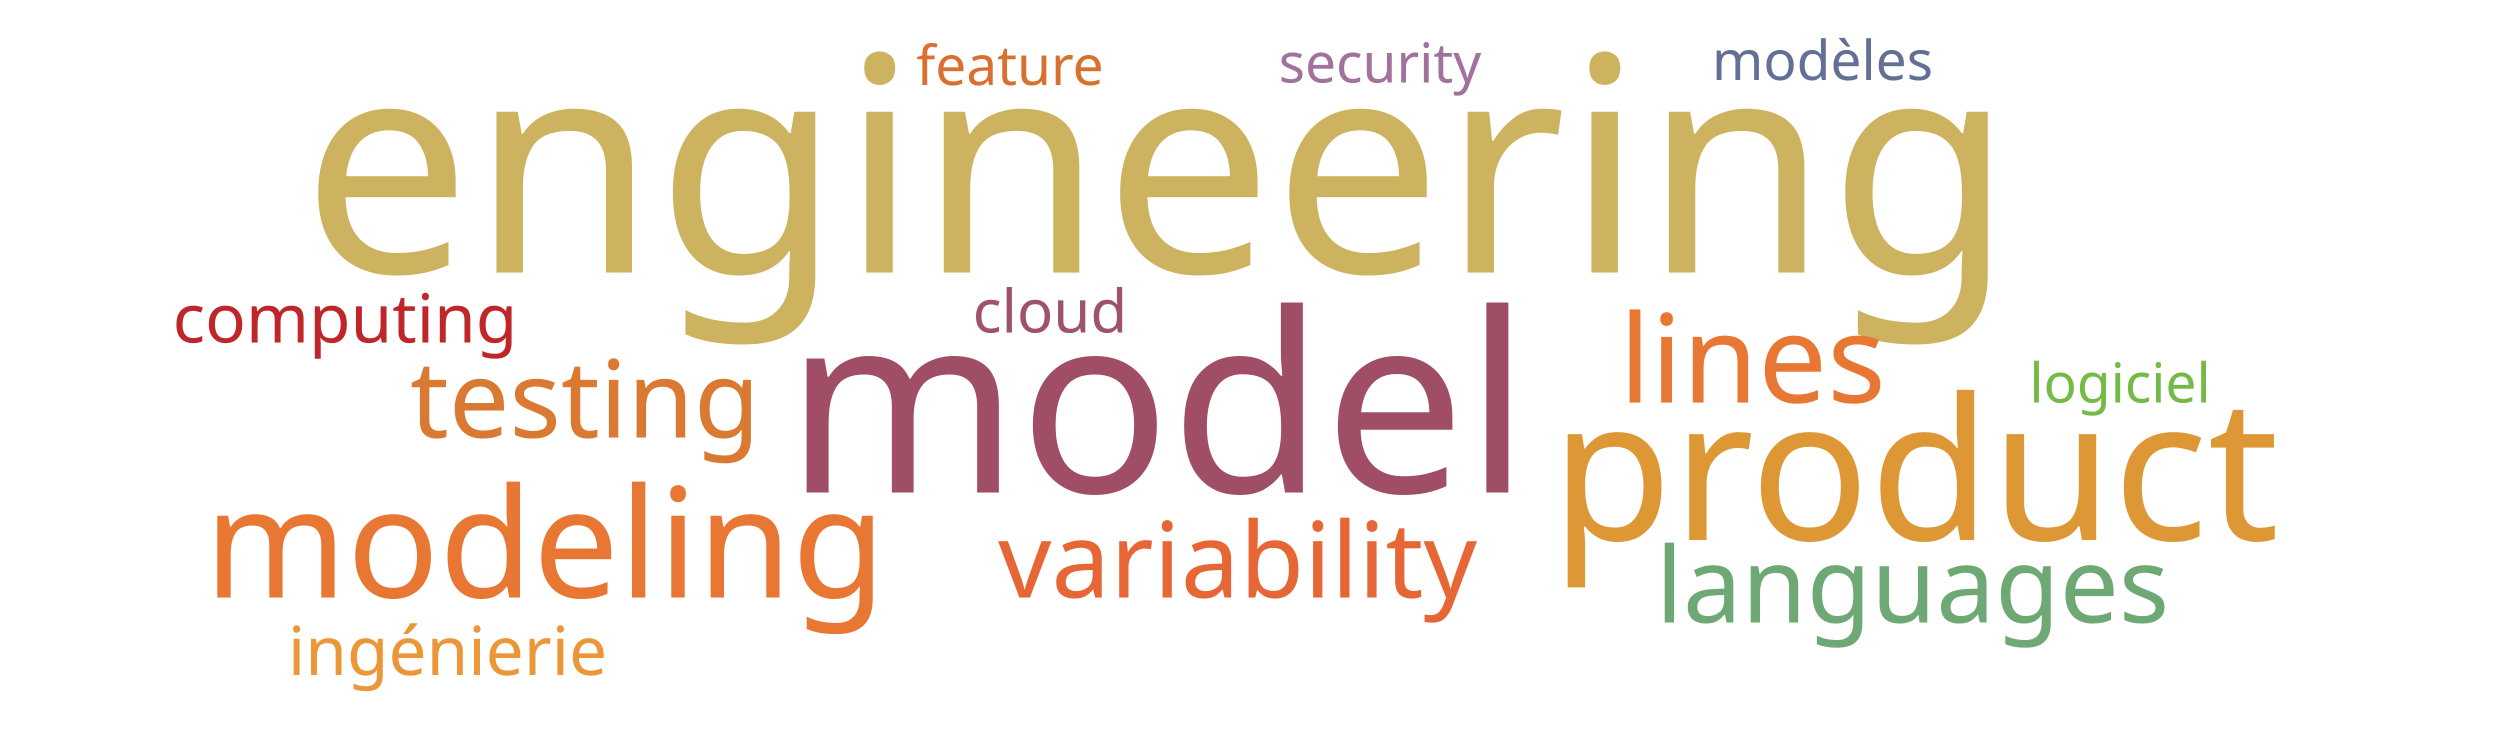
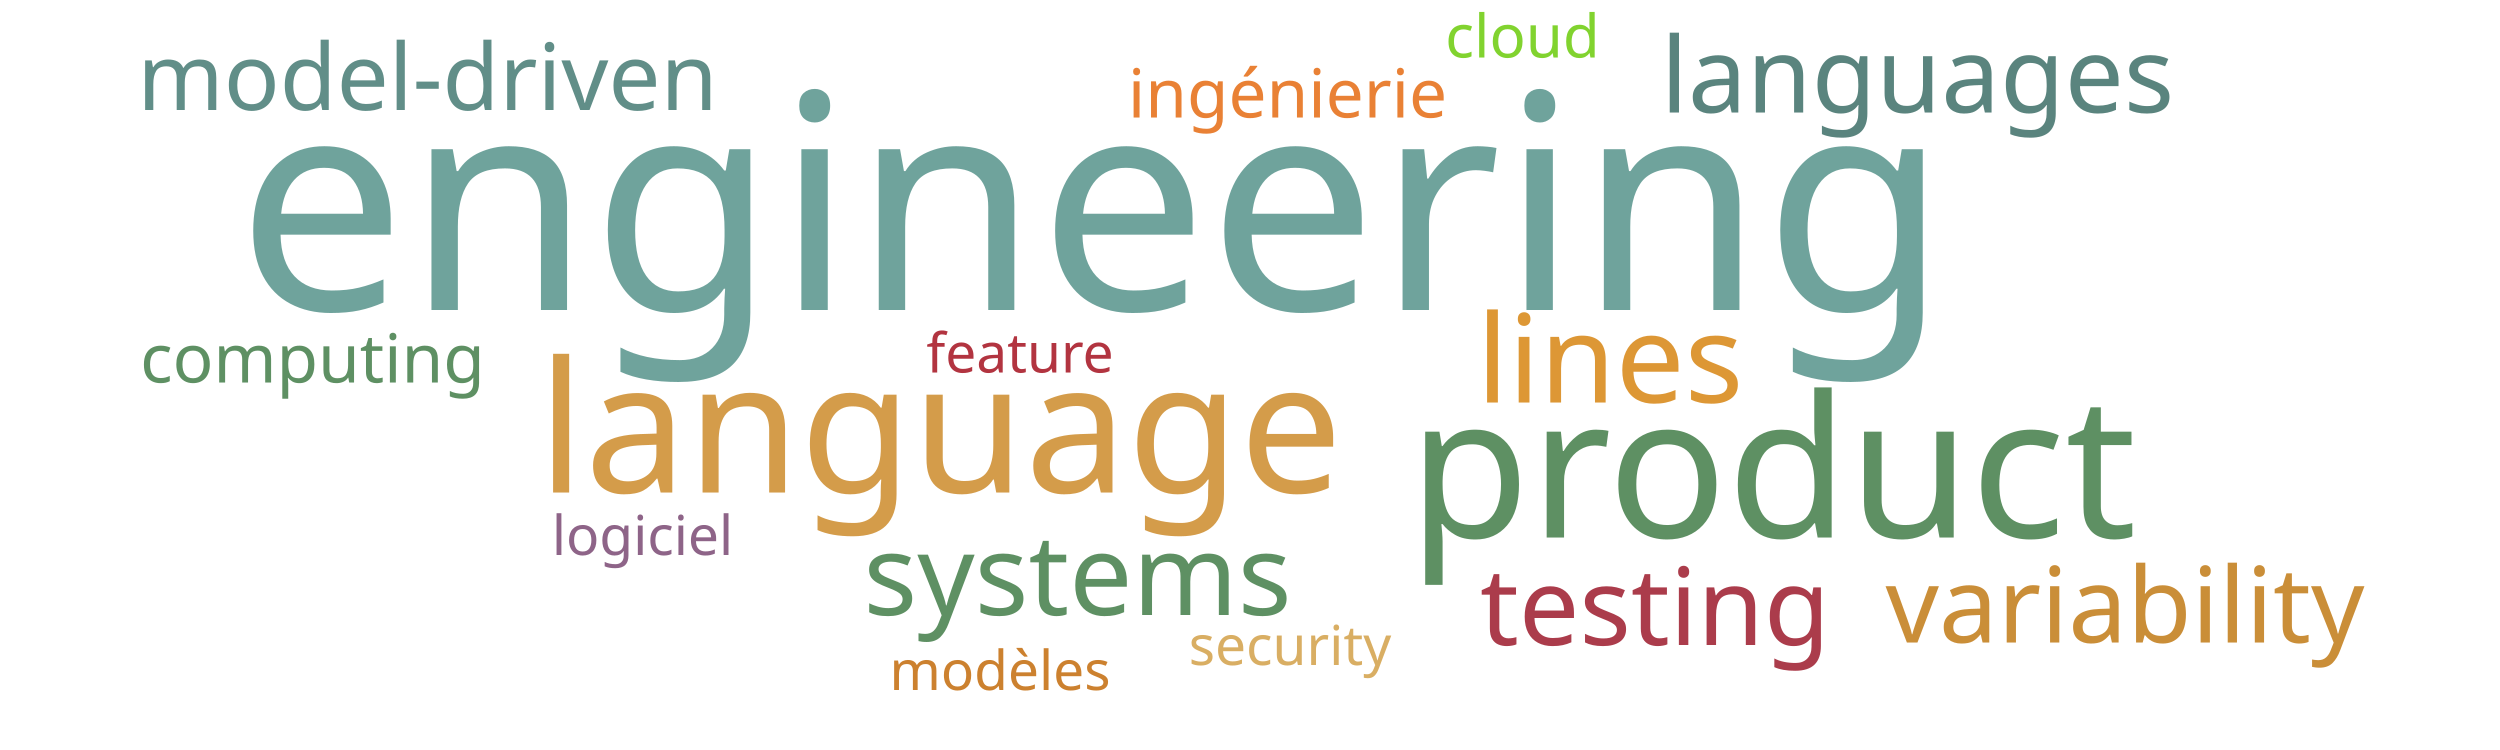
<svg xmlns="http://www.w3.org/2000/svg" width="1000" height="300">
  <g transform="translate(500, 150)">
-     <text text-anchor="middle" style="font-family: Impact; font-size: 120px; fill: #cdb25f" transform="translate(-37,-41)rotate(0)">engineering</text>
-     <text text-anchor="middle" style="font-family: Impact; font-size: 100px; fill: #9f4e66" transform="translate(-37,47)rotate(0)">model</text>
-     <text text-anchor="middle" style="font-family: Impact; font-size: 79px; fill: #dd9735" transform="translate(266,66)rotate(0)">product</text>
-     <text text-anchor="middle" style="font-family: Impact; font-size: 61px; fill: #e87733" transform="translate(-282,89)rotate(0)">modeling</text>
-     <text text-anchor="middle" style="font-family: Impact; font-size: 49px; fill: #e87733" transform="translate(201,11)rotate(0)">lines</text>
-     <text text-anchor="middle" style="font-family: Impact; font-size: 43px; fill: #da7931" transform="translate(-266,25)rotate(0)">testing</text>
-     <text text-anchor="middle" style="font-family: Impact; font-size: 42px; fill: #e76635" transform="translate(-5,89)rotate(0)">variability</text>
-     <text text-anchor="middle" style="font-family: Impact; font-size: 42px; fill: #6ea874" transform="translate(265,99)rotate(0)">languages</text>
-     <text text-anchor="middle" style="font-family: Impact; font-size: 27px; fill: #bf262a" transform="translate(-362,-13)rotate(0)">computing</text>
-     <text text-anchor="middle" style="font-family: Impact; font-size: 27px; fill: #ec9637" transform="translate(-321,120)rotate(0)">ingénierie</text>
-     <text text-anchor="middle" style="font-family: Impact; font-size: 24px; fill: #9d536c" transform="translate(-80,-17)rotate(0)">cloud</text>
-     <text text-anchor="middle" style="font-family: Impact; font-size: 22px; fill: #d9702f" transform="translate(-96,-116)rotate(0)">feature</text>
-     <text text-anchor="middle" style="font-family: Impact; font-size: 22px; fill: #a2729c" transform="translate(52,-117)rotate(0)">security</text>
-     <text text-anchor="middle" style="font-family: Impact; font-size: 22px; fill: #636f94" transform="translate(229,-118)rotate(0)">modèles</text>
-     <text text-anchor="middle" style="font-family: Impact; font-size: 22px; fill: #74ba46" transform="translate(348,11)rotate(0)">logiciel</text>
+     <text text-anchor="middle" style="font-family: Impact; font-size: 120px; fill: #6fa39c" transform="translate(-63,-26)rotate(0)">engineering</text>
+     <text text-anchor="middle" style="font-family: Impact; font-size: 79px; fill: #5e9063" transform="translate(209,65)rotate(0)">product</text>
+     <text text-anchor="middle" style="font-family: Impact; font-size: 73px; fill: #d49c4a" transform="translate(-124,47)rotate(0)">language</text>
+     <text text-anchor="middle" style="font-family: Impact; font-size: 49px; fill: #dd9735" transform="translate(144,11)rotate(0)">lines</text>
+     <text text-anchor="middle" style="font-family: Impact; font-size: 45px; fill: #5e9063" transform="translate(-69,96)rotate(0)">systems</text>
+     <text text-anchor="middle" style="font-family: Impact; font-size: 43px; fill: #ab3c4b" transform="translate(162,108)rotate(0)">testing</text>
+     <text text-anchor="middle" style="font-family: Impact; font-size: 42px; fill: #ca8e38" transform="translate(350,107)rotate(0)">variability</text>
+     <text text-anchor="middle" style="font-family: Impact; font-size: 42px; fill: #5a847e" transform="translate(267,-105)rotate(0)">languages</text>
+     <text text-anchor="middle" style="font-family: Impact; font-size: 37px; fill: #618e88" transform="translate(-329,-106)rotate(0)">model-driven</text>
+     <text text-anchor="middle" style="font-family: Impact; font-size: 27px; fill: #5e9063" transform="translate(-375,3)rotate(0)">computing</text>
+     <text text-anchor="middle" style="font-family: Impact; font-size: 27px; fill: #e98135" transform="translate(15,-103)rotate(0)">ingénierie</text>
+     <text text-anchor="middle" style="font-family: Impact; font-size: 24px; fill: #81d32f" transform="translate(109,-127)rotate(0)">cloud</text>
+     <text text-anchor="middle" style="font-family: Impact; font-size: 22px; fill: #b23440" transform="translate(-92,-1)rotate(0)">feature</text>
+     <text text-anchor="middle" style="font-family: Impact; font-size: 22px; fill: #d9ae63" transform="translate(16,116)rotate(0)">security</text>
+     <text text-anchor="middle" style="font-family: Impact; font-size: 22px; fill: #cc812f" transform="translate(-100,126)rotate(0)">modèles</text>
+     <text text-anchor="middle" style="font-family: Impact; font-size: 22px; fill: #8e6488" transform="translate(-243,72)rotate(0)">logiciel</text>
  </g>
</svg>
